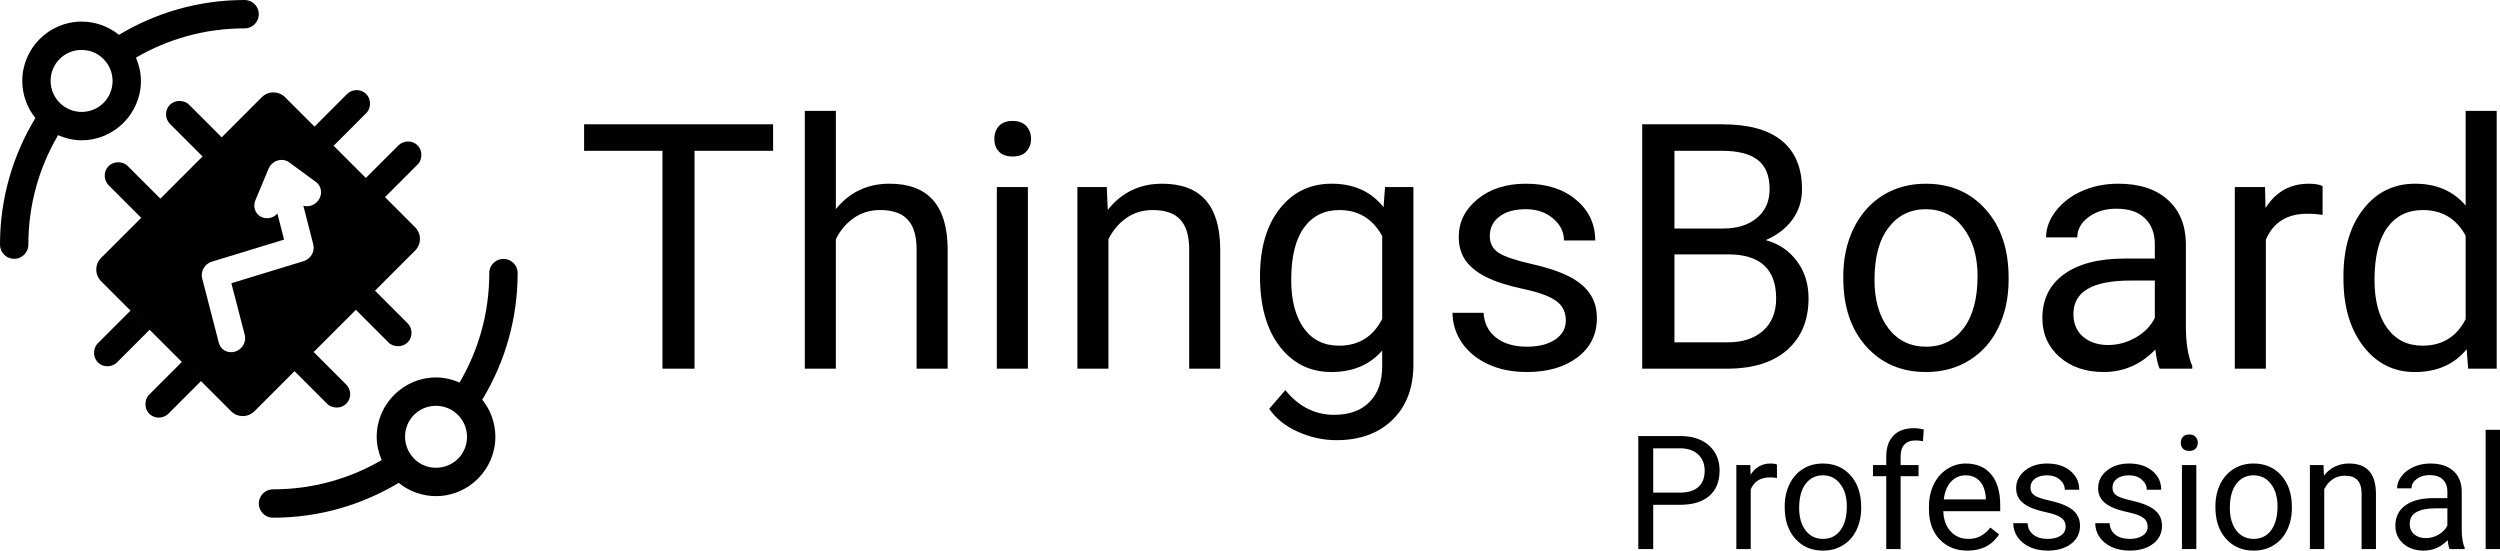
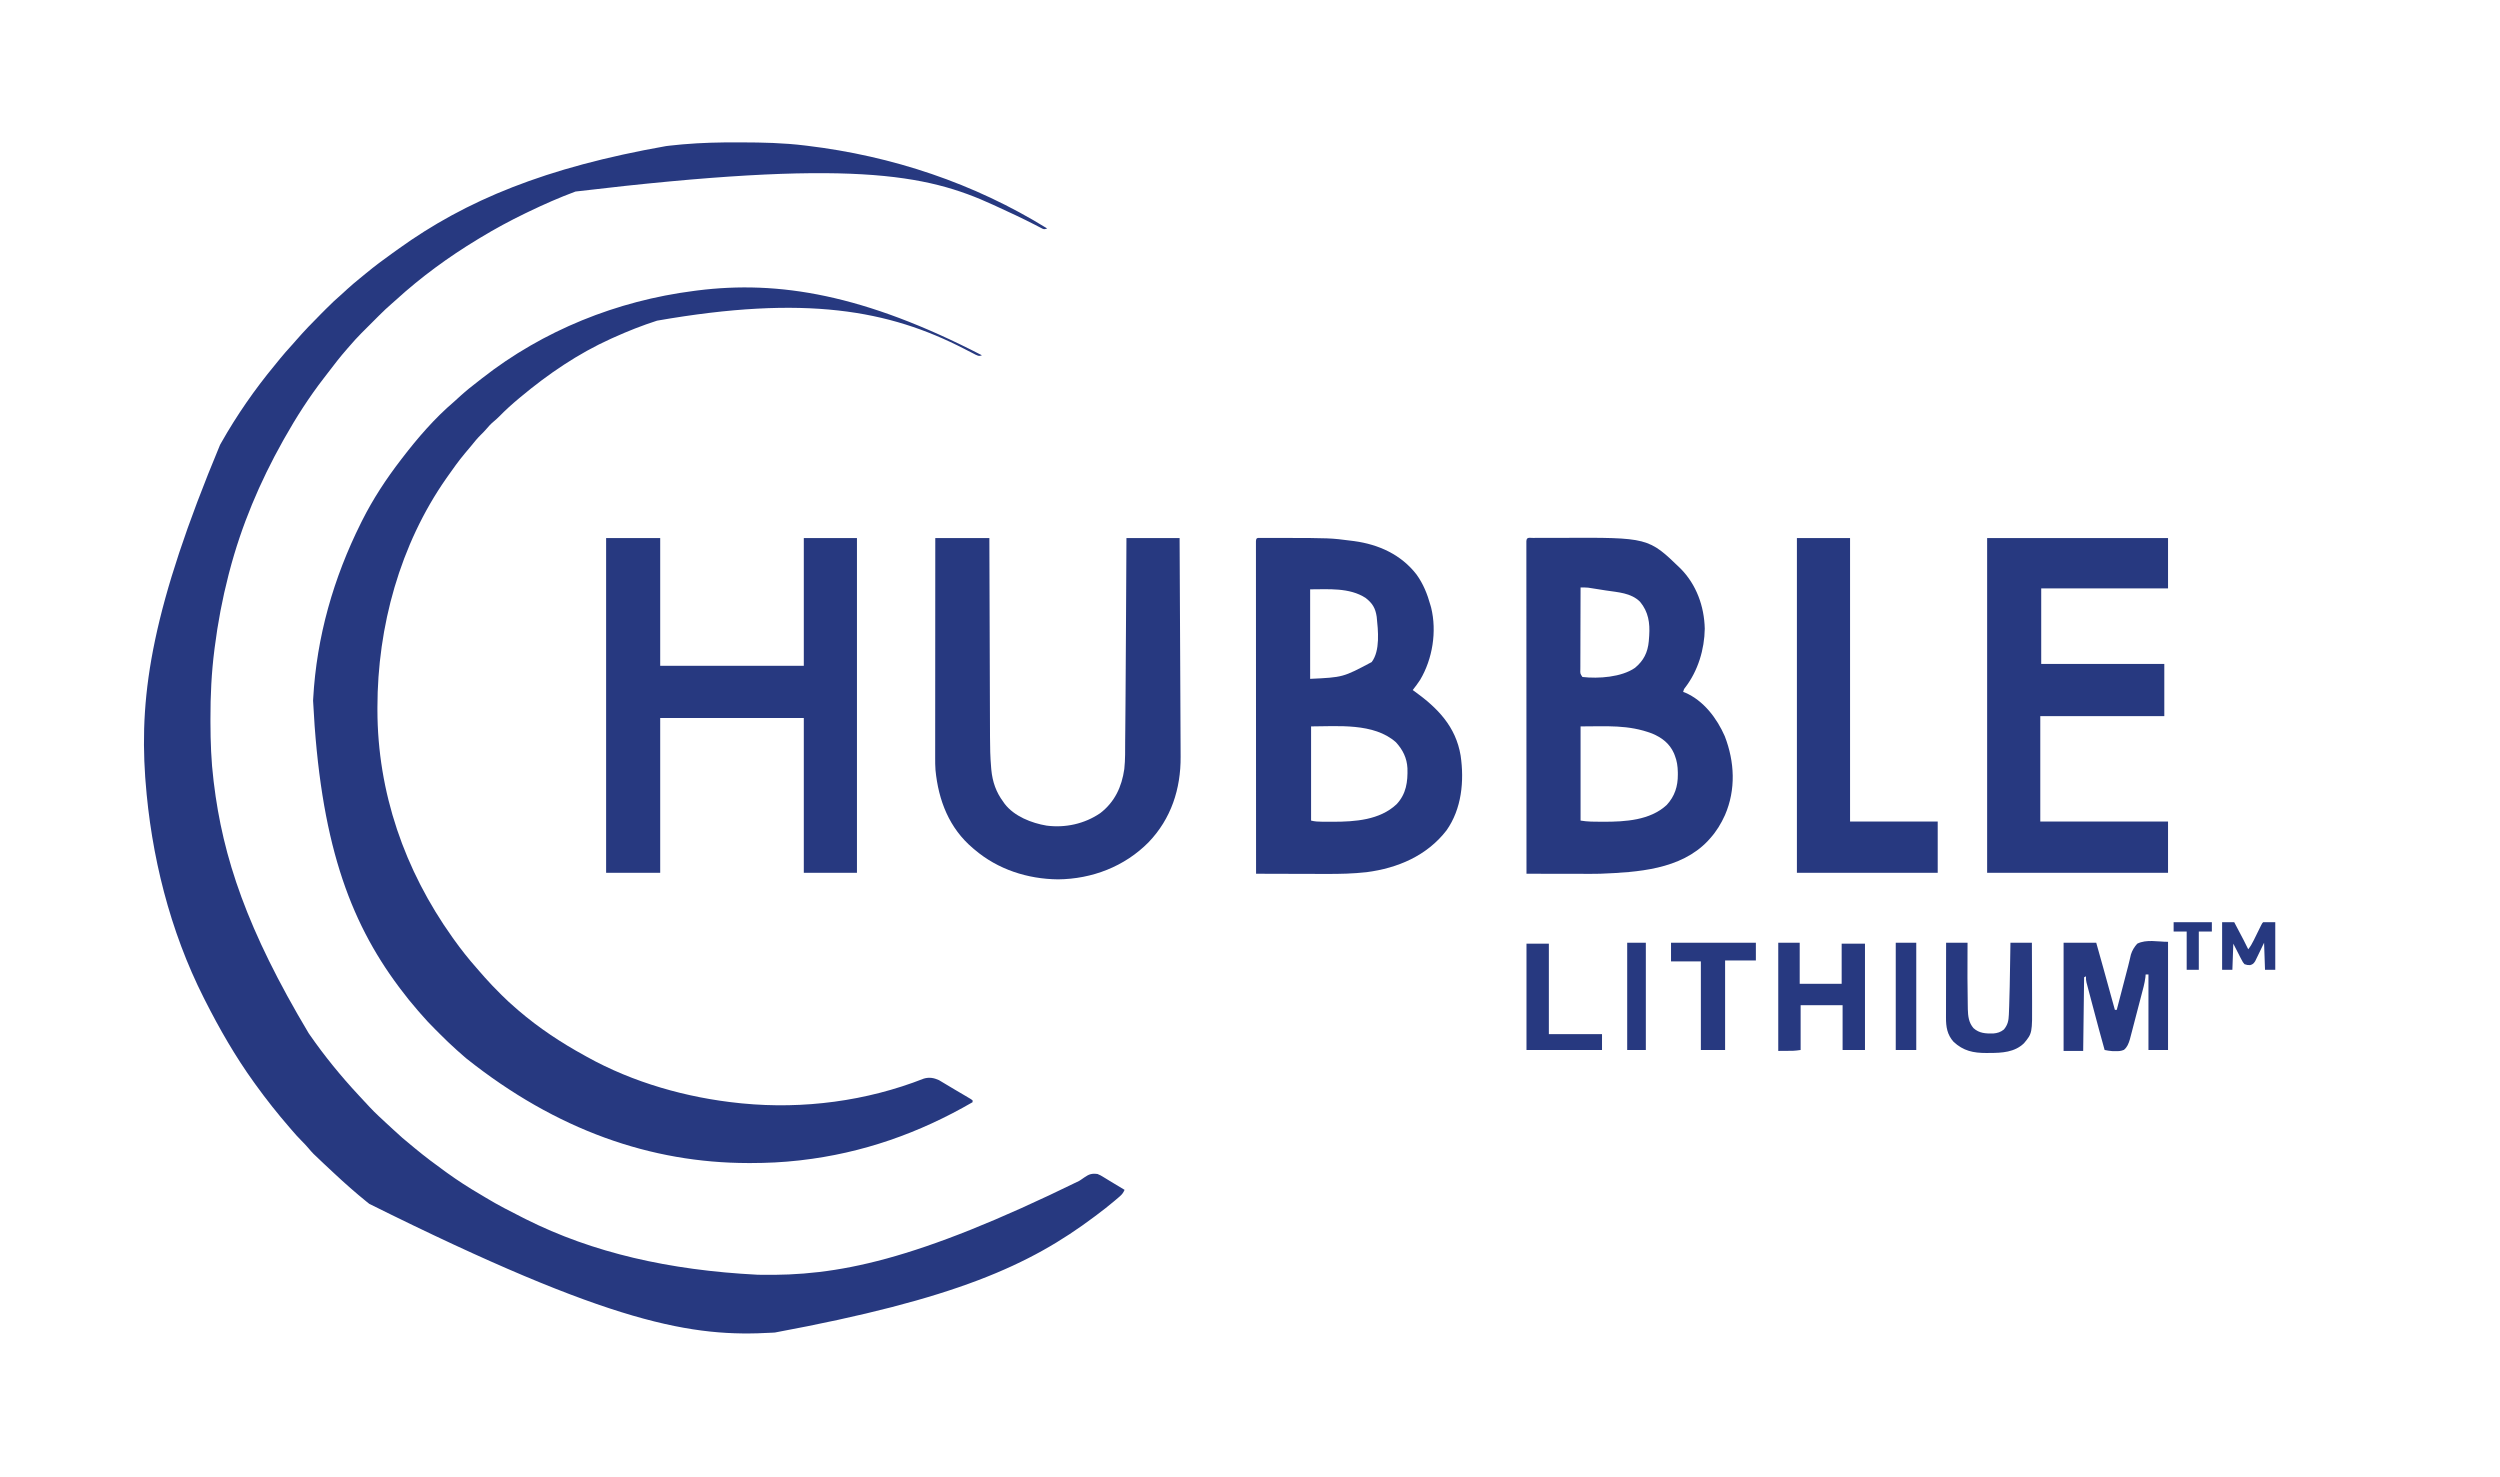
- <svg xmlns="http://www.w3.org/2000/svg" width="1452.9" height="320" version="1.1" viewBox="0 0 1452.9 320">
-   <g transform="matrix(1 0 0 1 4.9845e-8 -.0021828)">
-     <g transform="matrix(.9401 0 0 .9401 -.0010706 -688.49)">
-       <g stroke-width="28" />
-       <g transform="translate(0,732.36)">
-         <g>
-           <g transform="translate(-6.1238e-5,-732.36)" shape-rendering="auto">
-             <path d="m151.13 732.36c-28.363 0-54.915 7.915-77.613 21.537-6.472-5.262-14.605-8.191-23.067-8.194a8.766 8.766 0 0 0-0.004 0c-20.154 7.3e-4 -36.679 16.528-36.678 36.682a8.766 8.766 0 0 0 0 0.011c0.01 8.415 2.927 16.483 8.103 22.927-13.83 22.83-21.87 49.58-21.87 78.17a8.766 8.766 0 1 0 17.531 0c0-24.702 6.719-47.748 18.378-67.574 4.566 1.985 9.473 3.15 14.519 3.157a8.766 8.766 0 0 0 0.012 0c20.155 6.2e-4 36.683-16.527 36.682-36.682a8.766 8.766 0 0 0 0-4e-3c-0.002-4.999-1.139-9.863-3.083-14.397 19.717-11.484 42.585-18.095 67.085-18.095a8.766 8.766 0 1 0 0-17.531zm-100.69 30.88c5.913 2e-3 11.191 2.512 14.836 7.077a8.766 8.766 0 0 0 0.183 0.215c2.671 3.38 4.133 7.553 4.134 11.863-0.002 10.677-8.468 19.144-19.144 19.148-4.37-8e-3 -8.601-1.509-12-4.255a8.766 8.766 0 0 0-0.012-9e-3c-4.514-3.633-7.136-9.098-7.144-14.893 0.003-10.677 8.47-19.144 19.148-19.146z" color="#000000" color-rendering="auto" image-rendering="auto" solid-color="#000000" style="isolation:auto;mix-blend-mode:normal;text-decoration-color:#000000;text-decoration-line:none;text-decoration-style:solid;text-indent:0;text-transform:none;white-space:normal" />
-             <path d="m66.992 835.19c-1.492 1.558-2.366 3.71-2.258 6.071 0.096 2.045 0.913 4.02 2.337 5.518 6.805 6.856 20.223 20.223 20.223 20.223l11.844-11.83s-12.973-12.961-20.176-20.171c-1.604-1.633-3.75-2.314-6.012-2.324-2.358-0.011-4.467 0.954-5.959 2.512zm32.147 19.98-36.639 36.64c-3.975 3.976-3.975 10.421 0 14.397l80.387 80.387c3.976 3.976 10.422 3.976 14.398 0l99.344-99.344c3.975-3.976 3.975-10.422-6.7e-4 -14.398l-18.63-18.63-31.75-31.76-30.01-30c-3.976-3.975-10.421-3.975-14.397 0l-62.7 62.7zm37.911-37.91s-12.973-12.961-20.176-20.171c-1.604-1.633-3.75-2.314-6.012-2.324-4.717-0.023-8.434 3.862-8.217 8.583 0.096 2.045 0.913 4.02 2.337 5.518 6.805 6.856 20.223 20.223 20.223 20.223l11.844-11.83zm69.193 5.213s12.961-12.973 20.171-20.176c1.633-1.604 2.314-3.75 2.324-6.012 0.022-4.717-3.862-8.434-8.583-8.217-2.045 0.096-4.02 0.913-5.518 2.337-6.856 6.805-20.223 20.223-20.223 20.223l11.83 11.844zm31.753 31.753s12.961-12.973 20.171-20.176c1.633-1.604 2.314-3.75 2.324-6.012 0.022-4.717-3.862-8.434-8.583-8.217-2.045 0.096-4.02 0.913-5.518 2.337-6.856 6.805-20.223 20.223-20.223 20.223l11.83 11.844zm-18.009 69.667s12.973 12.961 20.178 20.169c1.604 1.632 3.75 2.314 6.012 2.324 4.717 0.022 8.434-3.861 8.217-8.583l-2e-3 2e-3c-0.096-2.045-0.914-4.021-2.338-5.519-6.805-6.856-20.222-20.222-20.222-20.222l-11.844 11.83zm-37.914 37.914s12.973 12.961 20.178 20.169c1.604 1.632 3.75 2.314 6.012 2.324 4.717 0.023 8.434-3.861 8.217-8.583h-2e-3c-0.096-2.045-0.913-4.021-2.337-5.518-6.805-6.856-20.223-20.223-20.223-20.223l-11.844 11.83zm-69.667-5.687s-12.961 12.973-20.169 20.178c-1.632 1.604-2.314 3.75-2.324 6.012-0.023 4.717 3.861 8.434 8.583 8.217h-0.002c2.045-0.096 4.02-0.913 5.518-2.337 6.856-6.805 20.223-20.223 20.223-20.223l-11.82-11.84zm-31.743-31.74s-12.961 12.973-20.169 20.178c-1.632 1.604-2.314 3.75-2.324 6.012-0.023 4.717 3.861 8.434 8.583 8.217h-0.002c2.045-0.096 4.02-0.913 5.518-2.337 6.856-6.805 20.223-20.223 20.223-20.223l-11.829-11.85zm87.237-90.554c1.679-1.706 3.967-2.66 6.297-2.626 1.663 0.024 3.253 0.55 4.562 1.51l16.499 12.1c3.201 2.297 4.144 6.659 2.231 10.312-1.914 3.653-6.123 5.524-9.951 4.423l6.124 23.948c1.113 4.352-1.564 8.968-5.983 10.317l-44.642 13.631 8.246 31.883c1.173 4.37-1.502 9.044-5.955 10.407s-8.976-1.111-10.068-5.505l-10.282-39.769c-1.127-4.356 1.549-8.985 5.976-10.338l44.661-13.637-4.122-16.118c-2.763 3.064-7.234 3.808-10.586 1.762-3.353-2.047-4.614-6.29-2.986-10.047l8.117-19.454c0.433-1.038 1.067-1.989 1.862-2.797z" color="#000000" color-rendering="auto" fill-rule="evenodd" image-rendering="auto" solid-color="#000000" style="isolation:auto;mix-blend-mode:normal;text-decoration-color:#000000;text-decoration-line:none;text-decoration-style:solid;text-indent:0;text-transform:none;white-space:normal" />
-             <path d="m168.87 1052.4c28.363 0 54.915-7.915 77.614-21.538 6.472 5.262 14.605 8.192 23.067 8.194a8.766 8.766 0 0 0 4e-3 0c20.155-7e-4 36.68-16.528 36.679-36.682a8.766 8.766 0 0 0 0-0.011c-0.01-8.415-2.927-16.484-8.103-22.927 13.825-22.82 21.866-49.572 21.866-78.162a8.766 8.766 0 1 0-17.531 0c0 24.703-6.719 47.749-18.378 67.575-4.566-1.985-9.473-3.15-14.519-3.157a8.766 8.766 0 0 0-0.012 0c-20.155-6.2e-4 -36.683 16.527-36.682 36.682 2e-3 4.999 1.139 9.863 3.083 14.397-19.717 11.484-42.586 18.095-67.086 18.095a8.766 8.766 0 1 0 0 17.531zm100.69-30.875c-5.913 0-11.191-2.512-14.836-7.077a8.766 8.766 0 0 0-0.183-0.215c-2.671-3.38-4.133-7.553-4.134-11.863 2e-3 -10.677 8.468-19.144 19.144-19.148 4.37 8e-3 8.601 1.509 12 4.255a8.766 8.766 0 0 0 0.012 9e-3c4.514 3.633 7.136 9.098 7.144 14.893-3e-3 10.677-8.47 19.145-19.148 19.146z" color="#000000" color-rendering="auto" image-rendering="auto" solid-color="#000000" style="isolation:auto;mix-blend-mode:normal;text-decoration-color:#000000;text-decoration-line:none;text-decoration-style:solid;text-indent:0;text-transform:none;white-space:normal" />
-           </g>
-           <path d="m477.92 93.229h-48.56v134.68h-19.82v-134.68h-48.45v-16.395h116.83v16.394z" />
-           <path d="m516.72 129.23q12.762-15.668 33.203-15.668 35.59 0 35.901 40.155v74.188h-19.196v-74.292q-0.104-12.14-5.603-17.95-5.396-5.811-16.913-5.811-9.338 0-16.394 4.981-7.056 4.981-10.999 13.074v79.999h-19.19v-159.38h19.196v60.699z" />
-           <path d="m635.43 227.91h-19.2v-112.27h19.2zm-20.76-142.05q0-4.669 2.801-7.886 2.905-3.217 8.508-3.217t8.508 3.217 2.905 7.886q0 4.669-2.905 7.782t-8.508 3.113-8.508-3.113q-2.8-3.113-2.8-7.782z" />
-           <path d="m684.19 115.64 0.623 14.111q12.866-16.187 33.618-16.187 35.59 0 35.901 40.155v74.188h-19.196v-74.292q-0.104-12.14-5.603-17.95-5.396-5.811-16.913-5.811-9.338 0-16.394 4.981-7.056 4.981-10.999 13.074v79.999h-19.196v-112.27h18.158z" />
-           <path d="m778.92 170.84q0-26.251 12.14-41.711 12.14-15.564 32.166-15.564 20.544 0 32.062 14.526l0.934-12.451h17.535v109.57q0 21.79-12.97 34.344-12.866 12.555-34.656 12.555-12.14 0-23.761-5.188t-17.743-14.215l9.961-11.517q12.347 15.253 30.194 15.253 14.008 0 21.79-7.886 7.886-7.886 7.886-22.205v-9.65q-11.517 13.281-31.439 13.281-19.714 0-31.958-15.875-12.14-15.875-12.14-43.268zm19.299 2.179q0 18.988 7.782 29.883 7.782 10.791 21.79 10.791 18.158 0 26.666-16.498v-51.257q-8.82-16.083-26.459-16.083-14.008 0-21.893 10.895-7.886 10.895-7.886 32.269z" />
-           <path d="m967.98 198.13q0-7.782-5.914-12.036-5.811-4.358-20.441-7.471-14.526-3.113-23.138-7.471-8.508-4.358-12.659-10.376-4.047-6.018-4.047-14.319 0-13.8 11.621-23.346 11.725-9.546 29.883-9.546 19.092 0 30.92 9.857 11.932 9.857 11.932 25.214h-19.299q0-7.886-6.744-13.593-6.641-5.707-16.809-5.707-10.48 0-16.394 4.565-5.914 4.565-5.914 11.932 0 6.952 5.499 10.48 5.499 3.528 19.818 6.744 14.423 3.217 23.346 7.678 8.923 4.462 13.177 10.791 4.358 6.226 4.358 15.253 0 15.045-12.036 24.176-12.036 9.027-31.232 9.027-13.489 0-23.865-4.773t-16.29-13.281q-5.811-8.612-5.811-18.573h19.196q0.519 9.65 7.678 15.356 7.263 5.603 19.092 5.603 10.895 0 17.432-4.358 6.641-4.462 6.641-11.829z" />
-           <path d="m1015.2 227.91v-151.07h49.39q24.591 0 36.938 10.168 12.451 10.168 12.451 30.09 0 10.583-6.018 18.781-6.018 8.093-16.394 12.555 12.244 3.424 19.299 13.074 7.159 9.546 7.159 22.827 0 20.337-13.178 31.958t-37.25 11.621h-52.399zm19.922-70.66v54.37h32.892q13.904 0 21.893-7.159 8.093-7.263 8.093-19.922 0-27.289-29.675-27.289h-33.203zm0-15.979h30.09q13.074 0 20.856-6.537 7.886-6.537 7.886-17.743 0-12.451-7.263-18.054-7.263-5.707-22.101-5.707h-29.468v48.041z" />
-           <path d="m1139.5 170.74q0-16.498 6.433-29.675 6.537-13.177 18.054-20.337 11.621-7.159 26.459-7.159 22.931 0 37.042 15.875 14.215 15.875 14.215 42.23v1.349q0 16.394-6.329 29.468-6.226 12.97-17.95 20.233-11.621 7.263-26.77 7.263-22.827 0-37.042-15.875-14.1-15.88-14.1-42.02v-1.349zm19.299 2.283q0 18.677 8.612 29.987 8.716 11.31 23.242 11.31 14.63 0 23.242-11.414 8.612-11.517 8.612-32.166 0-18.469-8.82-29.883-8.716-11.517-23.242-11.517-14.215 0-22.931 11.31-8.716 11.31-8.716 32.373z" />
-           <path d="m1335.1 227.91q-1.66-3.32-2.698-11.829-13.385 13.904-31.958 13.904-16.602 0-27.289-9.338-10.584-9.442-10.584-23.865 0-17.535 13.281-27.185 13.385-9.753 37.561-9.753h18.677v-8.82q0-10.065-6.018-15.979-6.018-6.018-17.743-6.018-10.272 0-17.224 5.188-6.952 5.188-6.952 12.555h-19.299q0-8.405 5.914-16.187 6.018-7.886 16.186-12.451 10.272-4.565 22.516-4.565 19.403 0 30.402 9.753 10.998 9.65 11.414 26.666v51.672q0 15.46 3.943 24.591v1.66h-20.129zm-31.854-14.63q9.027 0 17.12-4.669 8.093-4.669 11.725-12.14v-23.035h-15.045q-35.278 0-35.278 20.648 0 9.027 6.018 14.111 6.018 5.084 15.46 5.084z" />
-           <path d="m1435.8 132.87q-4.358-0.726-9.442-0.726-18.884 0-25.629 16.083v79.688h-19.196v-112.27h18.677l0.311 12.97q9.442-15.045 26.77-15.045 5.603 0 8.508 1.453v17.847z" />
-           <path d="m1448.7 170.84q0-25.836 12.244-41.504 12.244-15.771 32.062-15.771 19.714 0 31.232 13.489v-58.517h19.196v159.38h-17.639l-0.934-12.036q-11.517 14.111-32.062 14.111-19.507 0-31.854-15.979-12.244-15.979-12.244-41.711v-1.453zm19.196 2.179q0 19.092 7.886 29.883 7.886 10.791 21.79 10.791 18.262 0 26.666-16.394v-51.57q-8.612-15.875-26.459-15.875-14.111 0-21.997 10.895-7.886 10.895-7.886 32.269z" />
-         </g>
-       </g>
-     </g>
-     <path d="m960.78 293.38v25.716h-8.662v-65.688h24.226q10.783 0 16.874 5.504 6.135 5.504 6.135 14.572 0 9.565-6 14.752-5.956 5.144-17.099 5.144zm0-7.083h15.565q6.948 0 10.648-3.248 3.699-3.294 3.699-9.474 0-5.865-3.699-9.385-3.7-3.518-10.151-3.654h-16.061zm71.915-8.526q-1.896-0.316-4.106-0.316-8.211 0-11.144 6.993v34.648h-8.346v-48.815h8.12l0.135 5.638q4.106-6.542 11.64-6.542 2.436 0 3.699 0.632v7.76zm4.511 16.467q0-7.173 2.797-12.903 2.842-5.73 7.85-8.843 5.053-3.113 11.504-3.113 9.971 0 16.107 6.902 6.18 6.903 6.18 18.362v0.587q0 7.128-2.752 12.813-2.707 5.639-7.805 8.798-5.053 3.157-11.639 3.157-9.926 0-16.107-6.902-6.136-6.902-6.136-18.272v-0.587zm8.392 0.993q0 8.12 3.744 13.038 3.789 4.918 10.106 4.918 6.361 0 10.106-4.963 3.745-5.008 3.745-13.986 0-8.03-3.836-12.994-3.789-5.007-10.106-5.007-6.18 0-9.971 4.918-3.789 4.918-3.789 14.075zm50.62 23.865v-42.363h-7.715v-6.451h7.715v-5.008q0-7.85 4.196-12.137 4.195-4.286 11.865-4.286 2.887 0 5.729 0.767l-0.451 6.768q-2.12-0.406-4.511-0.406-4.06 0-6.271 2.391-2.211 2.346-2.211 6.768v5.144h10.422v6.451h-10.422v42.363zm47.191 0.902q-9.925 0-16.152-6.496-6.226-6.542-6.226-17.46v-1.534q0-7.264 2.752-12.949 2.797-5.729 7.761-8.933 5.007-3.248 10.828-3.248 9.52 0 14.797 6.272 5.279 6.271 5.279 17.956v3.474h-33.07q0.18 7.218 4.196 11.684 4.061 4.421 10.288 4.421 4.421 0 7.489-1.805 3.068-1.804 5.369-4.782l5.099 3.97q-6.136 9.428-18.407 9.428zm-1.038-43.762q-5.053 0-8.483 3.699-3.428 3.655-4.24 10.287h24.452v-0.631q-0.36-6.362-3.428-9.835-3.068-3.519-8.301-3.519zm58.109 29.911q0-3.384-2.571-5.233-2.526-1.895-8.888-3.248-6.317-1.354-10.061-3.248-3.699-1.895-5.504-4.511-1.76-2.617-1.76-6.226 0-6.001 5.053-10.151 5.099-4.151 12.994-4.151 8.301 0 13.443 4.287 5.188 4.285 5.188 10.963h-8.391q0-3.428-2.933-5.91-2.887-2.481-7.308-2.481-4.557 0-7.128 1.985-2.572 1.985-2.572 5.188 0 3.022 2.391 4.557 2.391 1.534 8.618 2.933 6.271 1.398 10.15 3.338 3.88 1.94 5.73 4.692 1.894 2.707 1.894 6.631 0 6.542-5.233 10.512-5.233 3.925-13.581 3.925-5.865 0-10.377-2.075-4.511-2.075-7.082-5.774-2.526-3.745-2.526-8.076h8.346q0.226 4.196 3.339 6.678 3.157 2.436 8.301 2.436 4.737 0 7.579-1.896 2.887-1.939 2.887-5.143zm47.642 0q0-3.384-2.571-5.233-2.526-1.895-8.888-3.248-6.316-1.354-10.061-3.248-3.699-1.895-5.504-4.511-1.76-2.617-1.76-6.226 0-6.001 5.053-10.151 5.099-4.151 12.994-4.151 8.301 0 13.443 4.287 5.188 4.285 5.188 10.963h-8.391q0-3.428-2.933-5.91-2.887-2.481-7.309-2.481-4.557 0-7.128 1.985-2.572 1.985-2.572 5.188 0 3.022 2.391 4.557 2.391 1.534 8.618 2.933 6.271 1.398 10.15 3.338 3.88 1.94 5.73 4.692 1.894 2.707 1.894 6.631 0 6.542-5.233 10.512-5.233 3.925-13.581 3.925-5.865 0-10.377-2.075-4.511-2.075-7.082-5.774-2.526-3.745-2.526-8.076h8.346q0.226 4.196 3.339 6.678 3.157 2.436 8.301 2.436 4.737 0 7.579-1.896 2.887-1.939 2.887-5.143zm28.288 12.948h-8.346v-48.815h8.346zm-9.023-61.764q0-2.03 1.218-3.428 1.264-1.399 3.7-1.399 2.437 0 3.7 1.398 1.264 1.399 1.264 3.429 0 2.03-1.264 3.384-1.263 1.354-3.699 1.354-2.438 0-3.7-1.354-1.218-1.354-1.218-3.384zm20.122 36.905q0-7.173 2.796-12.903 2.843-5.73 7.85-8.843 5.053-3.113 11.505-3.113 9.971 0 16.106 6.902 6.181 6.903 6.181 18.362v0.587q0 7.128-2.752 12.813-2.707 5.639-7.804 8.798-5.053 3.157-11.64 3.157-9.925 0-16.106-6.902-6.136-6.902-6.136-18.272v-0.587zm8.391 0.993q0 8.12 3.745 13.038 3.789 4.918 10.106 4.918 6.361 0 10.106-4.963 3.744-5.008 3.744-13.986 0-8.03-3.835-12.994-3.79-5.007-10.106-5.007-6.181 0-9.971 4.918-3.79 4.918-3.79 14.075zm54.41-24.949 0.271 6.135q5.595-7.039 14.617-7.039 15.474 0 15.61 17.46v32.258h-8.346v-32.301q-0.044-5.279-2.436-7.805-2.346-2.526-7.354-2.526-4.06 0-7.128 2.166-3.068 2.165-4.782 5.684v34.784h-8.346v-48.816zm73.313 48.815q-0.722-1.443-1.173-5.143-5.82 6.045-13.896 6.045-7.218 0-11.865-4.06-4.602-4.106-4.602-10.377 0-7.624 5.775-11.82 5.82-4.241 16.331-4.241h8.121v-3.835q0-4.376-2.617-6.948-2.616-2.616-7.715-2.616-4.466 0-7.489 2.256-3.023 2.256-3.023 5.459h-8.391q0-3.655 2.571-7.038 2.617-3.428 7.038-5.413 4.466-1.986 9.79-1.986 8.436 0 13.219 4.241 4.782 4.196 4.962 11.594v22.467q0 6.723 1.715 10.694v0.721zm-13.852-6.361q3.925 0 7.444-2.03 3.519-2.03 5.099-5.279v-10.015h-6.542q-15.341 0-15.341 8.978 0 3.926 2.617 6.136t6.722 2.211zm43.131 6.361h-8.346v-69.297h8.346v69.298z" stroke-width=".934" />
-   </g>
+ <svg xmlns="http://www.w3.org/2000/svg" version="1.1" width="2681" height="1583">
+   <path d="M0 0 C1.484 0.002 2.968 0.004 4.452 0.007 C27.12 0.052 49.601 0.563 72.125 3.312 C72.936 3.41 73.747 3.507 74.583 3.607 C166.053 14.618 253.652 43.761 332.125 92.312 C329.125 93.312 329.125 93.312 327.026 92.531 C326.214 92.106 325.403 91.68 324.566 91.242 C323.638 90.764 322.709 90.287 321.752 89.794 C320.741 89.264 319.729 88.734 318.688 88.188 C305.003 81.18 291.116 74.682 277.125 68.312 C276.169 67.872 275.212 67.431 274.227 66.978 C202.06 33.825 121.321 17.594 -173.716 52.719 C-190.822 59.079 -207.441 66.386 -223.875 74.312 C-225.02 74.863 -226.165 75.414 -227.345 75.981 C-243.981 84.024 -260.077 92.73 -275.875 102.312 C-277.269 103.154 -277.269 103.154 -278.692 104.013 C-309.853 122.868 -339.437 144.489 -366.363 169.047 C-367.766 170.312 -369.175 171.571 -370.605 172.805 C-375.394 176.935 -379.946 181.237 -384.41 185.715 C-385.093 186.396 -385.775 187.078 -386.478 187.78 C-387.908 189.21 -389.338 190.641 -390.766 192.073 C-392.932 194.244 -395.103 196.411 -397.275 198.576 C-398.675 199.976 -400.074 201.377 -401.473 202.777 C-402.431 203.732 -402.431 203.732 -403.408 204.707 C-407.761 209.082 -411.852 213.634 -415.875 218.312 C-416.824 219.396 -417.775 220.478 -418.727 221.559 C-425.959 229.851 -432.708 238.446 -439.312 247.244 C-440.745 249.141 -442.198 251.02 -443.66 252.895 C-459.341 273.143 -473.326 295.008 -485.875 317.312 C-486.616 318.624 -486.616 318.624 -487.371 319.963 C-512.314 364.374 -531.99 410.996 -544.875 460.312 C-545.177 461.47 -545.48 462.627 -545.792 463.82 C-552.405 489.473 -557.29 515.299 -560.625 541.562 C-560.726 542.346 -560.827 543.129 -560.931 543.935 C-564.085 568.664 -565.262 593.395 -565.188 618.312 C-565.185 620.233 -565.185 620.233 -565.182 622.193 C-565.132 643.045 -564.415 663.615 -561.875 684.312 C-561.79 685.021 -561.705 685.729 -561.618 686.458 C-551.999 766.494 -526.125 844.355 -459.875 955.312 C-459.425 955.965 -458.974 956.617 -458.51 957.289 C-442.756 979.985 -425.204 1001.464 -406.389 1021.685 C-404.708 1023.492 -403.032 1025.303 -401.355 1027.113 C-389.794 1039.588 -389.794 1039.588 -377.328 1051.141 C-374.676 1053.489 -372.1 1055.907 -369.524 1058.338 C-362.853 1064.629 -356.048 1070.594 -348.875 1076.312 C-347.685 1077.292 -346.496 1078.274 -345.309 1079.258 C-335.116 1087.678 -324.605 1095.591 -313.875 1103.312 C-313.06 1103.902 -312.245 1104.492 -311.405 1105.099 C-300.002 1113.321 -288.348 1120.874 -276.202 1127.948 C-274.052 1129.209 -271.918 1130.493 -269.789 1131.789 C-256.843 1139.631 -243.383 1146.498 -229.875 1153.312 C-228.498 1154.009 -228.498 1154.009 -227.093 1154.72 C-155.073 1190.874 -73.024 1209.469 21.125 1214.312 C22.126 1214.334 23.128 1214.356 24.16 1214.379 C106.097 1215.904 190.067 1200.071 366.363 1113.75 C367.293 1113.154 367.293 1113.154 368.241 1112.547 C369.547 1111.691 370.832 1110.803 372.099 1109.891 C377.048 1106.461 380.096 1105.499 386.125 1106.312 C389.441 1107.746 389.441 1107.746 392.688 1109.75 C393.27 1110.103 393.853 1110.455 394.454 1110.818 C395.697 1111.572 396.935 1112.333 398.169 1113.101 C400.912 1114.8 403.685 1116.444 406.457 1118.094 C409.353 1119.821 412.239 1121.567 415.125 1123.312 C413.825 1126.229 412.523 1128.117 410.105 1130.195 C409.503 1130.717 408.9 1131.239 408.278 1131.777 C407.305 1132.599 407.305 1132.599 406.312 1133.438 C405.299 1134.303 405.299 1134.303 404.265 1135.186 C398.049 1140.453 391.658 1145.445 385.125 1150.312 C384.424 1150.84 383.723 1151.367 383 1151.91 C313.517 1204.115 233.942 1240.311 40.125 1276.312 C38.705 1276.397 38.705 1276.397 37.256 1276.483 C-47.89 1281.341 -132.685 1268.746 -394.875 1138.312 C-395.792 1137.579 -396.708 1136.846 -397.652 1136.09 C-409.522 1126.486 -420.967 1116.391 -432.114 1105.96 C-434.072 1104.128 -436.034 1102.301 -437.996 1100.473 C-439.414 1099.149 -440.832 1097.825 -442.25 1096.5 C-442.904 1095.89 -443.558 1095.28 -444.232 1094.651 C-455.456 1084.135 -455.456 1084.135 -460.375 1078.312 C-462.621 1075.706 -464.921 1073.223 -467.375 1070.812 C-471.087 1067.15 -474.483 1063.271 -477.875 1059.312 C-478.759 1058.293 -479.643 1057.273 -480.527 1056.254 C-493.345 1041.443 -505.435 1026.214 -516.875 1010.312 C-517.449 1009.519 -518.022 1008.725 -518.613 1007.907 C-538.549 980.225 -555.493 950.73 -570.875 920.312 C-571.599 918.888 -571.599 918.888 -572.338 917.435 C-608.741 845.359 -628.864 764.611 -634.875 684.312 C-634.969 683.103 -635.064 681.893 -635.161 680.646 C-641.47 589.132 -627.084 497.761 -554.875 324.312 C-554.154 323.037 -554.154 323.037 -553.419 321.735 C-536.912 292.583 -517.673 264.846 -496.312 239.054 C-494.23 236.531 -492.181 233.982 -490.125 231.438 C-486.535 227.051 -482.797 222.823 -478.98 218.633 C-477.146 216.611 -475.347 214.566 -473.562 212.5 C-464.843 202.515 -455.69 192.961 -446.301 183.608 C-444.608 181.921 -442.921 180.228 -441.234 178.535 C-435.615 172.912 -429.927 167.473 -423.875 162.312 C-422.099 160.693 -420.328 159.068 -418.562 157.438 C-414.13 153.4 -409.598 149.539 -404.93 145.777 C-402.692 143.972 -400.47 142.153 -398.258 140.316 C-389.138 132.775 -379.752 125.719 -370.092 118.886 C-367.963 117.375 -365.846 115.85 -363.73 114.32 C-290.96 61.93 -205.578 26.783 -76.688 4 C-74.903 3.779 -74.903 3.779 -73.083 3.553 C-69.018 3.086 -64.95 2.68 -60.875 2.312 C-59.921 2.226 -58.966 2.14 -57.983 2.051 C-38.648 0.366 -19.392 -0.052 0 0 Z " fill="#273980" transform="translate(790.875,152.6875)" />
+   <path d="M0 0 C-3 1 -3 1 -6.632 -0.564 C-8.159 -1.341 -9.681 -2.129 -11.199 -2.926 C-12.888 -3.789 -14.576 -4.652 -16.265 -5.516 C-17.15 -5.973 -18.034 -6.43 -18.946 -6.9 C-99.714 -48.505 -189.206 -64.966 -348.391 -37.116 C-364.323 -32.004 -379.752 -25.875 -395 -19 C-396.397 -18.374 -396.397 -18.374 -397.822 -17.735 C-433.139 -1.779 -465.329 20.2 -495 45 C-495.548 45.456 -496.096 45.913 -496.661 46.383 C-503.98 52.495 -510.941 58.785 -517.605 65.605 C-519.589 67.589 -521.587 69.408 -523.75 71.188 C-526.952 73.841 -529.57 76.843 -532.258 80.008 C-533.891 81.875 -535.589 83.593 -537.375 85.312 C-541.106 88.986 -544.352 92.992 -547.629 97.07 C-549.955 99.945 -552.348 102.751 -554.75 105.562 C-561.275 113.385 -567.156 121.662 -573 130 C-573.438 130.622 -573.876 131.244 -574.328 131.885 C-624.101 203.021 -648.197 290.978 -648.25 377.312 C-648.251 378.299 -648.251 379.286 -648.252 380.303 C-648.157 468.75 -619.149 552.157 -568 624 C-567.427 624.805 -566.855 625.609 -566.265 626.438 C-558.654 637.075 -550.678 647.217 -542 657 C-540.77 658.416 -539.541 659.833 -538.312 661.25 C-537.209 662.5 -536.105 663.75 -535 665 C-534.41 665.683 -533.819 666.366 -533.211 667.07 C-528.007 672.998 -522.505 678.602 -516.938 684.188 C-515.804 685.328 -515.804 685.328 -514.647 686.492 C-509.927 691.199 -505.068 695.67 -500 700 C-498.979 700.889 -497.958 701.778 -496.938 702.668 C-475.125 721.377 -451.193 737.219 -426 751 C-425.24 751.424 -424.48 751.849 -423.697 752.286 C-374.167 779.939 -316.274 796.299 -260 802 C-258.992 802.103 -257.984 802.206 -256.945 802.312 C-191.504 808.698 -123.662 799.838 -62.404 775.73 C-56.607 773.969 -51.512 774.853 -46.074 777.336 C-43.117 778.99 -40.248 780.726 -37.381 782.529 C-34.463 784.332 -31.507 786.063 -28.547 787.797 C-26.818 788.814 -25.089 789.833 -23.361 790.852 C-21.635 791.869 -19.907 792.882 -18.179 793.895 C-17.122 794.525 -16.065 795.155 -14.977 795.805 C-13.539 796.655 -13.539 796.655 -12.073 797.523 C-11.389 798.01 -10.705 798.498 -10 799 C-10 799.66 -10 800.32 -10 801 C-67.367 834.248 -128.229 855.674 -194.188 863.25 C-194.911 863.333 -195.635 863.417 -196.381 863.502 C-213.498 865.443 -230.53 866.239 -247.75 866.25 C-249.182 866.251 -249.182 866.251 -250.642 866.252 C-354.545 866.137 -456.091 831.213 -553 754 C-553.73 753.37 -554.459 752.739 -555.211 752.09 C-557.152 750.406 -559.077 748.704 -561 747 C-561.703 746.381 -562.407 745.763 -563.131 745.126 C-569.512 739.459 -575.604 733.551 -581.624 727.507 C-583.193 725.932 -584.767 724.363 -586.342 722.795 C-591.772 717.369 -597.037 711.86 -602 706 C-602.984 704.87 -603.97 703.741 -604.957 702.613 C-611.601 694.955 -617.952 687.139 -624 679 C-624.485 678.351 -624.971 677.702 -625.471 677.034 C-678.846 605.446 -709.721 520.249 -717.25 370.438 C-717.207 369.641 -717.164 368.845 -717.12 368.024 C-713.454 301.993 -695.423 239.016 -666 180 C-665.572 179.14 -665.144 178.281 -664.704 177.395 C-653.084 154.235 -638.805 132.509 -623 112 C-622.588 111.462 -622.176 110.924 -621.752 110.37 C-605.209 88.795 -586.79 67.402 -566.035 49.758 C-563.592 47.647 -561.241 45.447 -558.875 43.25 C-553.066 37.954 -546.955 33.119 -540.725 28.331 C-539.115 27.089 -537.518 25.832 -535.922 24.574 C-470.41 -26.743 -391.337 -58.435 -309 -69 C-307.757 -69.164 -306.514 -69.327 -305.233 -69.496 C-217.961 -80.512 -126.245 -65.299 0 0 Z " fill="#273980" transform="translate(1053,381)" />
+   <path d="M0 0 C0.902 -0.003 1.804 -0.006 2.733 -0.009 C3.724 -0.007 4.714 -0.005 5.734 -0.003 C6.759 -0.005 7.784 -0.006 8.84 -0.008 C12.198 -0.01 15.556 -0.004 18.914 0.004 C20.621 0.007 20.621 0.007 22.363 0.009 C74.311 0.093 74.311 0.093 97.789 3.129 C98.527 3.224 99.265 3.32 100.025 3.417 C126.264 6.988 150.273 17.825 166.789 39.129 C174.158 49.292 178.425 60.1 181.789 72.129 C182.044 73.007 182.299 73.885 182.562 74.79 C188.779 100.335 184.105 129.731 170.789 152.129 C168.319 155.945 165.62 159.575 162.789 163.129 C163.806 163.856 163.806 163.856 164.843 164.598 C189.454 182.323 208.953 202.197 214.164 233.376 C218.148 260.711 215.35 290.593 198.98 313.68 C177.974 340.856 146.677 354.128 113.283 358.454 C98.838 360.073 84.506 360.399 69.984 360.325 C67.796 360.321 65.608 360.318 63.419 360.316 C57.741 360.309 52.063 360.289 46.385 360.267 C40.559 360.246 34.732 360.237 28.906 360.227 C17.533 360.206 6.161 360.172 -5.211 360.129 C-5.234 314.412 -5.252 268.694 -5.262 222.977 C-5.264 217.586 -5.265 212.194 -5.266 206.803 C-5.267 205.73 -5.267 204.656 -5.267 203.55 C-5.272 186.146 -5.279 168.742 -5.289 151.338 C-5.298 133.494 -5.303 115.65 -5.306 97.806 C-5.307 86.786 -5.311 75.766 -5.319 64.746 C-5.325 57.2 -5.326 49.654 -5.325 42.108 C-5.324 37.747 -5.325 33.387 -5.331 29.026 C-5.335 25.041 -5.336 21.056 -5.332 17.071 C-5.332 15.622 -5.333 14.174 -5.336 12.726 C-5.34 10.77 -5.338 8.815 -5.334 6.859 C-5.335 5.769 -5.335 4.679 -5.336 3.556 C-5.128 -0.505 -3.641 0.004 0 0 Z M52.789 55.129 C52.789 86.809 52.789 118.489 52.789 151.129 C88.057 149.465 88.057 149.465 118.789 133.129 C128.064 120.845 125.666 99.168 124.164 84.567 C122.819 75.286 119.591 70.018 112.226 64.317 C94.832 53.068 72.367 55.129 52.789 55.129 Z M53.789 202.129 C53.789 235.459 53.789 268.789 53.789 303.129 C57.749 304.119 61.31 304.307 65.351 304.333 C66.091 304.34 66.83 304.347 67.592 304.354 C69.991 304.371 72.39 304.378 74.789 304.379 C75.604 304.38 76.419 304.381 77.26 304.381 C100.905 304.35 127.368 302.618 145.457 285.614 C155.862 274.528 157.566 261.57 157.128 246.95 C156.527 235.931 152.2 227.246 144.789 219.129 C121.068 198.004 81.712 202.129 53.789 202.129 Z " fill="#273980" transform="translate(1352.211,576.8706)" />
+   <path d="M0 0 C1.271 -0.006 2.542 -0.013 3.851 -0.019 C5.26 -0.021 6.668 -0.022 8.077 -0.023 C9.533 -0.026 10.989 -0.029 12.445 -0.033 C15.523 -0.039 18.601 -0.041 21.679 -0.04 C24.779 -0.04 27.879 -0.047 30.979 -0.061 C123.845 -0.47 123.845 -0.47 158.276 32.833 C175.335 50.049 183.711 73.358 184.276 97.333 C183.965 119.545 177.014 142.509 163.436 160.262 C161.904 162.208 161.904 162.208 161.089 165.145 C162.14 165.522 162.14 165.522 163.214 165.907 C183.049 174.45 197.327 193.449 205.745 212.669 C216.356 240.121 217.79 270.013 205.926 297.293 C201.758 306.516 196.85 314.608 190.089 322.145 C189.277 323.051 188.464 323.958 187.628 324.891 C158.407 355.784 112.104 358.524 72.089 360.145 C65.776 360.299 59.461 360.263 53.147 360.243 C51.4 360.241 49.653 360.24 47.907 360.239 C43.371 360.235 38.835 360.225 34.3 360.214 C29.647 360.204 24.994 360.199 20.341 360.194 C11.257 360.183 2.173 360.166 -6.911 360.145 C-6.934 314.428 -6.952 268.71 -6.962 222.993 C-6.964 217.602 -6.965 212.21 -6.966 206.819 C-6.967 205.745 -6.967 204.672 -6.967 203.566 C-6.971 186.162 -6.979 168.758 -6.989 151.354 C-6.998 133.51 -7.003 115.666 -7.005 97.822 C-7.007 86.802 -7.011 75.782 -7.019 64.762 C-7.025 57.216 -7.026 49.67 -7.025 42.124 C-7.024 37.763 -7.025 33.403 -7.031 29.042 C-7.035 25.057 -7.036 21.072 -7.032 17.087 C-7.032 15.638 -7.033 14.19 -7.036 12.742 C-7.04 10.786 -7.038 8.831 -7.034 6.875 C-7.035 5.785 -7.035 4.695 -7.036 3.571 C-6.797 -1.094 -4.065 0.014 0 0 Z M51.089 53.145 C51.042 65.367 51.007 77.588 50.985 89.81 C50.975 95.484 50.96 101.159 50.938 106.833 C50.916 112.306 50.904 117.778 50.899 123.25 C50.895 125.342 50.888 127.434 50.877 129.525 C50.863 132.447 50.861 135.368 50.862 138.289 C50.854 139.161 50.847 140.033 50.84 140.931 C50.643 145.516 50.643 145.516 53.089 149.145 C70.225 151.129 95.034 149.399 109.464 139.333 C118.792 131.572 123.115 122.872 124.255 110.748 C124.324 109.786 124.393 108.824 124.464 107.833 C124.54 106.822 124.617 105.812 124.696 104.771 C125.579 91.162 123.861 79.303 114.893 68.501 C105.175 58.829 91.297 58.37 78.278 56.355 C75.696 55.955 73.117 55.544 70.538 55.132 C68.88 54.871 67.223 54.611 65.565 54.352 C64.421 54.17 64.421 54.17 63.254 53.983 C62.533 53.873 61.811 53.762 61.068 53.648 C60.442 53.551 59.817 53.453 59.172 53.353 C56.472 53.084 53.8 53.114 51.089 53.145 Z M51.089 202.145 C51.089 235.475 51.089 268.805 51.089 303.145 C58.63 304.402 66.033 304.389 73.651 304.395 C74.436 304.396 75.221 304.397 76.029 304.397 C98.975 304.366 125.578 302.935 143.401 286.458 C152.09 277.127 155.487 266.338 155.401 253.833 C155.397 252.999 155.393 252.165 155.388 251.306 C155.271 244.89 154.473 239.147 152.089 233.145 C151.81 232.434 151.532 231.722 151.245 230.989 C146.514 220.384 138.318 214.193 127.827 209.77 C102.205 200.13 79.54 202.145 51.089 202.145 Z " fill="#273980" transform="translate(1643.911,576.8547)" />
+   <path d="M0 0 C19.14 0 38.28 0 58 0 C58 45.21 58 90.42 58 137 C108.82 137 159.64 137 212 137 C212 91.79 212 46.58 212 0 C230.81 0 249.62 0 269 0 C269 118.47 269 236.94 269 359 C250.19 359 231.38 359 212 359 C212 304.22 212 249.44 212 193 C161.18 193 110.36 193 58 193 C58 247.78 58 302.56 58 359 C38.86 359 19.72 359 0 359 C0 240.53 0 122.06 0 0 Z " fill="#273980" transform="translate(650,577)" />
+   <path d="M0 0 C19.14 0 38.28 0 58 0 C58.02 6.973 58.04 13.947 58.06 21.131 C58.125 43.523 58.2 65.915 58.28 88.307 C58.293 91.794 58.305 95.28 58.317 98.767 C58.32 99.461 58.322 100.155 58.325 100.87 C58.364 112.062 58.397 123.253 58.427 134.445 C58.459 145.956 58.498 157.466 58.543 168.976 C58.568 175.43 58.59 181.884 58.603 188.338 C58.616 194.43 58.639 200.522 58.667 206.614 C58.676 208.833 58.682 211.052 58.684 213.272 C58.696 224.206 58.931 235.058 59.883 245.956 C59.959 246.84 60.035 247.724 60.113 248.636 C61.362 261.486 65.213 272.577 73 283 C73.437 283.63 73.874 284.261 74.324 284.91 C84.545 298.384 103.346 305.732 119.398 308.398 C139.527 311.012 160.06 306.501 176.883 295.035 C192.465 283.034 199.939 266.852 202.697 247.758 C203.818 237.561 203.568 227.208 203.636 216.959 C203.664 213.15 203.709 209.341 203.75 205.533 C203.848 196.25 203.916 186.966 203.981 177.683 C204.007 174.067 204.034 170.451 204.061 166.836 C204.25 141.896 204.392 116.956 204.517 92.016 C204.568 81.942 204.622 71.869 204.677 61.795 C204.789 41.197 204.895 20.598 205 0 C223.81 0 242.62 0 262 0 C262.131 27.185 262.262 54.369 262.391 81.554 C262.451 94.18 262.512 106.806 262.573 119.432 C262.626 130.453 262.679 141.475 262.731 152.497 C262.758 158.317 262.786 164.138 262.815 169.958 C262.871 181.519 262.925 193.08 262.967 204.641 C262.987 210.023 263.012 215.404 263.042 220.786 C263.059 223.934 263.07 227.082 263.08 230.23 C263.085 231.64 263.092 233.05 263.102 234.46 C263.336 268.952 252.933 301.039 228.738 326.227 C203.01 352.285 168.158 365.646 131.672 366.027 C99.032 365.693 66.983 355.386 42 334 C41.489 333.571 40.978 333.142 40.451 332.7 C14.937 311.161 3.411 281.49 0.213 248.762 C-0.129 244.325 -0.134 239.906 -0.12 235.458 C-0.121 234.445 -0.122 233.432 -0.123 232.388 C-0.124 229.02 -0.119 225.651 -0.114 222.283 C-0.113 219.858 -0.113 217.433 -0.114 215.007 C-0.114 209.8 -0.111 204.592 -0.106 199.385 C-0.098 191.855 -0.095 184.326 -0.094 176.797 C-0.092 164.579 -0.085 152.361 -0.075 140.143 C-0.066 128.28 -0.059 116.417 -0.055 104.553 C-0.055 103.455 -0.055 103.455 -0.054 102.335 C-0.053 98.661 -0.052 94.988 -0.05 91.314 C-0.04 60.876 -0.022 30.438 0 0 Z " fill="#273980" transform="translate(1003,577)" />
+   <path d="M0 0 C64.02 0 128.04 0 194 0 C194 17.82 194 35.64 194 54 C149.12 54 104.24 54 58 54 C58 80.73 58 107.46 58 135 C101.56 135 145.12 135 190 135 C190 153.48 190 171.96 190 191 C146.11 191 102.22 191 57 191 C57 228.29 57 265.58 57 304 C102.21 304 147.42 304 194 304 C194 322.15 194 340.3 194 359 C129.98 359 65.96 359 0 359 C0 240.53 0 122.06 0 0 Z " fill="#273980" transform="translate(2131,577)" />
+   <path d="M0 0 C18.81 0 37.62 0 57 0 C57 100.32 57 200.64 57 304 C88.02 304 119.04 304 151 304 C151 322.15 151 340.3 151 359 C101.17 359 51.34 359 0 359 C0 240.53 0 122.06 0 0 Z " fill="#273980" transform="translate(1927,577)" />
+   <path d="M0 0 C0 38.28 0 76.56 0 116 C-6.93 116 -13.86 116 -21 116 C-21 89.27 -21 62.54 -21 35 C-21.99 35 -22.98 35 -24 35 C-24.088 36.015 -24.177 37.03 -24.268 38.076 C-25.112 44.777 -26.999 51.269 -28.711 57.789 C-29.084 59.221 -29.456 60.652 -29.829 62.084 C-30.607 65.072 -31.389 68.059 -32.174 71.045 C-33.176 74.86 -34.167 78.678 -35.156 82.497 C-35.922 85.449 -36.693 88.4 -37.467 91.35 C-37.835 92.757 -38.201 94.165 -38.565 95.572 C-39.075 97.543 -39.595 99.511 -40.115 101.479 C-40.407 102.596 -40.699 103.714 -41.001 104.865 C-42.385 109.207 -43.699 112.939 -47.281 115.859 C-50.547 117.229 -52.968 117.333 -56.5 117.25 C-57.603 117.235 -58.707 117.219 -59.844 117.203 C-62.666 117.022 -65.241 116.584 -68 116 C-72.077 101.542 -75.952 87.033 -79.786 72.509 C-80.65 69.235 -81.52 65.963 -82.392 62.692 C-83.23 59.538 -84.062 56.382 -84.895 53.227 C-85.207 52.057 -85.519 50.887 -85.841 49.682 C-86.268 48.058 -86.268 48.058 -86.702 46.401 C-86.954 45.451 -87.205 44.502 -87.464 43.524 C-88 41 -88 41 -88 37 C-88.99 37.495 -88.99 37.495 -90 38 C-90.33 64.07 -90.66 90.14 -91 117 C-97.93 117 -104.86 117 -112 117 C-112 78.72 -112 40.44 -112 1 C-100.45 1 -88.9 1 -77 1 C-75.115 7.718 -73.231 14.436 -71.348 21.154 C-70.71 23.429 -70.072 25.703 -69.434 27.978 C-65.228 42.969 -61.071 57.972 -57 73 C-56.34 73 -55.68 73 -55 73 C-53.203 66.099 -51.406 59.198 -49.611 52.297 C-49.001 49.954 -48.391 47.611 -47.781 45.268 C-46.899 41.882 -46.018 38.496 -45.137 35.109 C-44.868 34.078 -44.599 33.046 -44.322 31.983 C-44.062 30.983 -43.802 29.983 -43.534 28.952 C-43.279 27.976 -43.024 26.999 -42.761 25.994 C-42.234 23.92 -41.729 21.841 -41.241 19.757 C-40.992 18.703 -40.744 17.649 -40.488 16.563 C-40.271 15.618 -40.055 14.673 -39.833 13.7 C-38.469 9.278 -36.125 5.408 -33 2 C-23.143 -2.928 -11.02 0 0 0 Z " fill="#273980" transform="translate(2325,1010)" />
+   <path d="M0 0 C7.59 0 15.18 0 23 0 C23 14.52 23 29.04 23 44 C37.85 44 52.7 44 68 44 C68 29.81 68 15.62 68 1 C76.25 1 84.5 1 93 1 C93 38.62 93 76.24 93 115 C85.08 115 77.16 115 69 115 C69 99.16 69 83.32 69 67 C54.15 67 39.3 67 24 67 C24 82.84 24 98.68 24 115 C17 116 17 116 0 116 C0 77.72 0 39.44 0 0 Z " fill="#273980" transform="translate(1907,1011)" />
+   <path d="M0 0 C7.59 0 15.18 0 23 0 C22.988 3.166 22.977 6.332 22.965 9.594 C22.85 37.554 22.85 37.554 23.209 65.511 C23.249 67.446 23.271 69.38 23.293 71.314 C23.501 78.806 24.279 85.726 29.375 91.58 C35.596 97.212 42.581 97.447 50.578 97.312 C55.125 96.897 58.454 95.903 62 93 C66.18 87.963 67.042 83.479 67.297 77.1 C67.355 75.665 67.355 75.665 67.415 74.201 C67.452 73.167 67.489 72.132 67.527 71.066 C67.569 69.973 67.61 68.879 67.653 67.752 C68.14 54.151 68.35 40.545 68.562 26.938 C68.606 24.305 68.649 21.673 68.693 19.041 C68.799 12.694 68.9 6.347 69 0 C76.59 0 84.18 0 92 0 C92.045 10.154 92.082 20.309 92.104 30.463 C92.114 35.18 92.128 39.897 92.151 44.613 C92.173 49.178 92.185 53.743 92.19 58.307 C92.193 60.036 92.201 61.764 92.211 63.493 C92.415 97.059 92.415 97.059 83.539 107.762 C73.504 117.478 59.873 118.18 46.75 118.188 C45.573 118.2 44.396 118.212 43.184 118.225 C29.108 118.248 18.555 115.991 8.051 106.285 C1.15 98.596 -0.158 90.252 -0.114 80.262 C-0.114 79.394 -0.114 78.525 -0.114 77.63 C-0.113 74.767 -0.106 71.905 -0.098 69.043 C-0.096 67.055 -0.094 65.066 -0.093 63.078 C-0.09 57.852 -0.08 52.626 -0.069 47.4 C-0.058 42.064 -0.054 36.728 -0.049 31.393 C-0.038 20.928 -0.021 10.464 0 0 Z " fill="#273980" transform="translate(2087,1011)" />
+   <path d="M0 0 C30.03 0 60.06 0 91 0 C91 6.27 91 12.54 91 19 C80.11 19 69.22 19 58 19 C58 50.68 58 82.36 58 115 C49.42 115 40.84 115 32 115 C32 83.65 32 52.3 32 20 C21.44 20 10.88 20 0 20 C0 13.4 0 6.8 0 0 Z " fill="#273980" transform="translate(1792,1011)" />
+   <path d="M0 0 C7.92 0 15.84 0 24 0 C24 32.01 24 64.02 24 97 C42.81 97 61.62 97 81 97 C81 102.61 81 108.22 81 114 C54.27 114 27.54 114 0 114 C0 76.38 0 38.76 0 0 Z " fill="#273980" transform="translate(1637,1012)" />
+   <path d="M0 0 C7.26 0 14.52 0 22 0 C22 37.95 22 75.9 22 115 C14.74 115 7.48 115 0 115 C0 77.05 0 39.1 0 0 Z " fill="#273980" transform="translate(2033,1011)" />
+   <path d="M0 0 C6.6 0 13.2 0 20 0 C20 37.95 20 75.9 20 115 C13.4 115 6.8 115 0 115 C0 77.05 0 39.1 0 0 Z " fill="#273980" transform="translate(1745,1011)" />
+   <path d="M0 0 C4.29 0 8.58 0 13 0 C23.957 20.723 23.957 20.723 28 29 C30.426 25.968 32.172 22.877 33.883 19.395 C34.41 18.329 34.937 17.264 35.48 16.166 C36.023 15.059 36.566 13.953 37.125 12.812 C38.209 10.61 39.295 8.408 40.383 6.207 C40.861 5.232 41.34 4.257 41.833 3.253 C43 1 43 1 44 0 C48.29 0 52.58 0 57 0 C57 16.83 57 33.66 57 51 C53.37 51 49.74 51 46 51 C45.67 41.43 45.34 31.86 45 22 C41.547 29.144 41.547 29.144 38.12 36.3 C37.683 37.189 37.247 38.077 36.797 38.992 C36.357 39.903 35.917 40.815 35.464 41.753 C33.789 44.324 32.943 45.165 30 46 C26.951 45.932 26.951 45.932 24 45 C22.217 42.867 22.217 42.867 20.789 40.09 C20.317 39.199 19.845 38.308 19.358 37.39 C18.786 36.251 18.214 35.111 17.625 33.938 C15.769 30.328 13.912 26.719 12 23 C11.67 32.24 11.34 41.48 11 51 C7.37 51 3.74 51 0 51 C0 34.17 0 17.34 0 0 Z " fill="#273980" transform="translate(2383,989)" />
+   <path d="M0 0 C13.53 0 27.06 0 41 0 C41 3.3 41 6.6 41 10 C36.38 10 31.76 10 27 10 C27 23.53 27 37.06 27 51 C22.71 51 18.42 51 14 51 C14 37.47 14 23.94 14 10 C9.38 10 4.76 10 0 10 C0 6.7 0 3.4 0 0 Z " fill="#273980" transform="translate(2331,989)" />
</svg>
